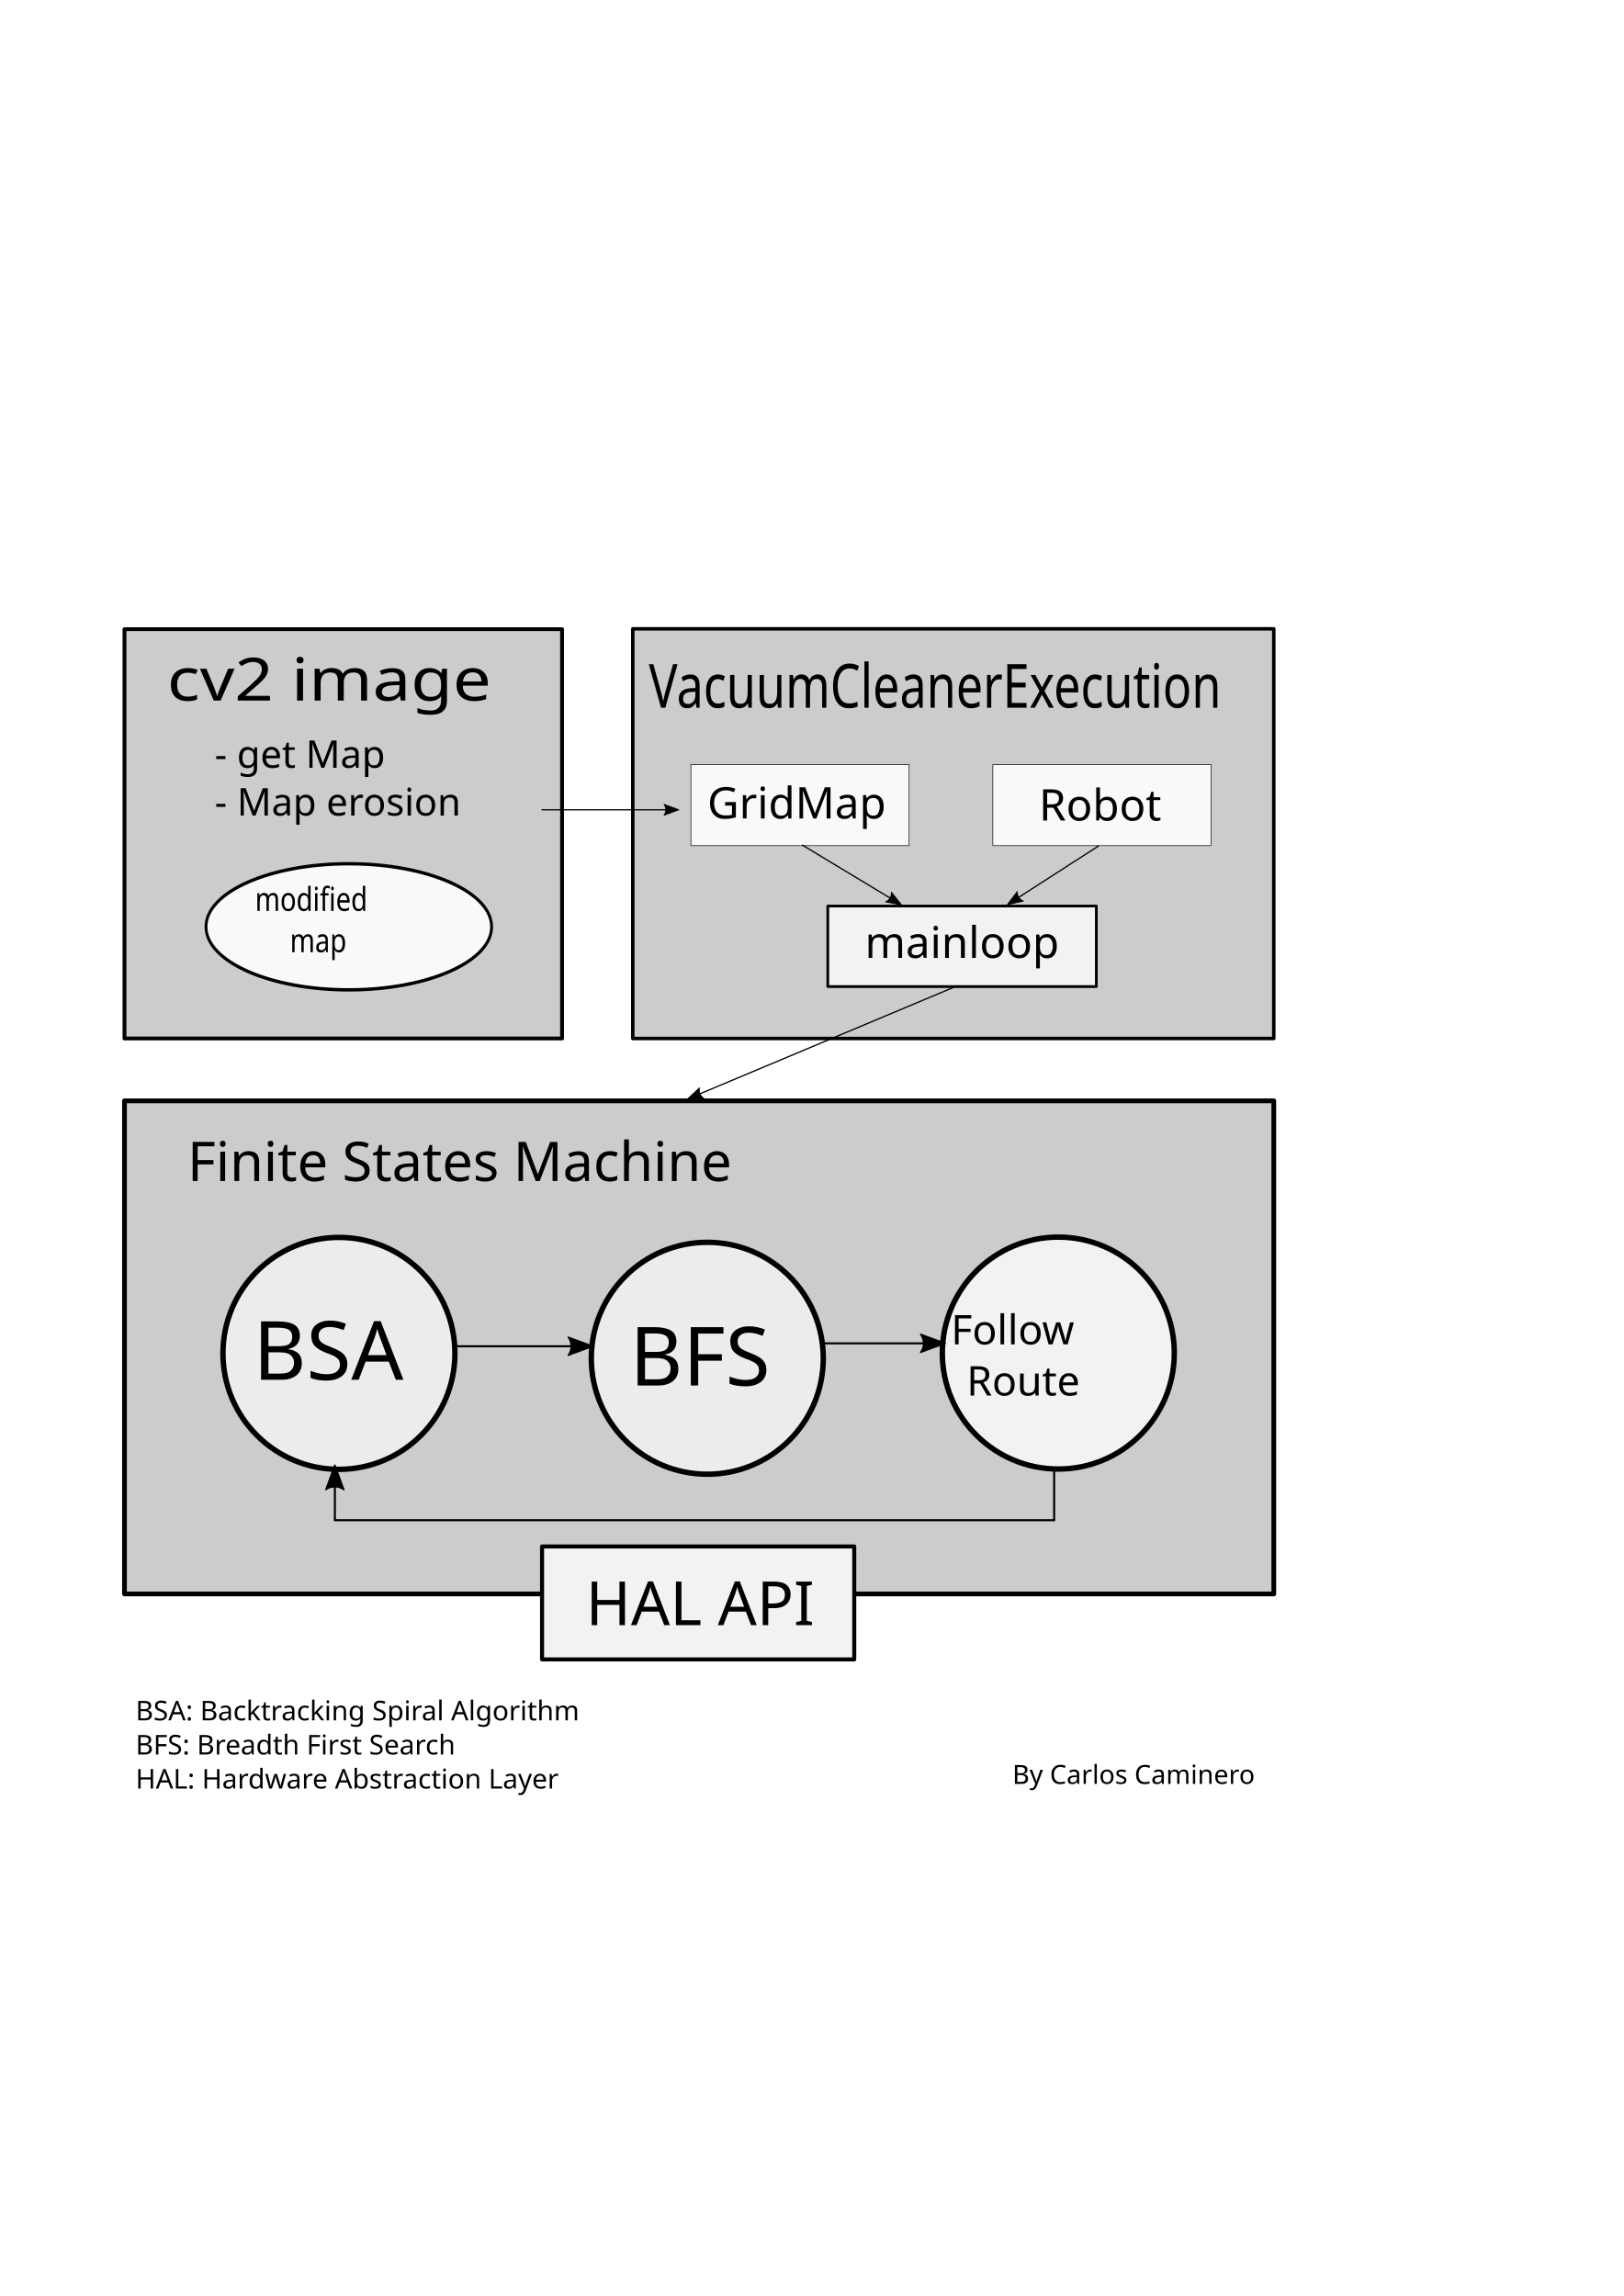
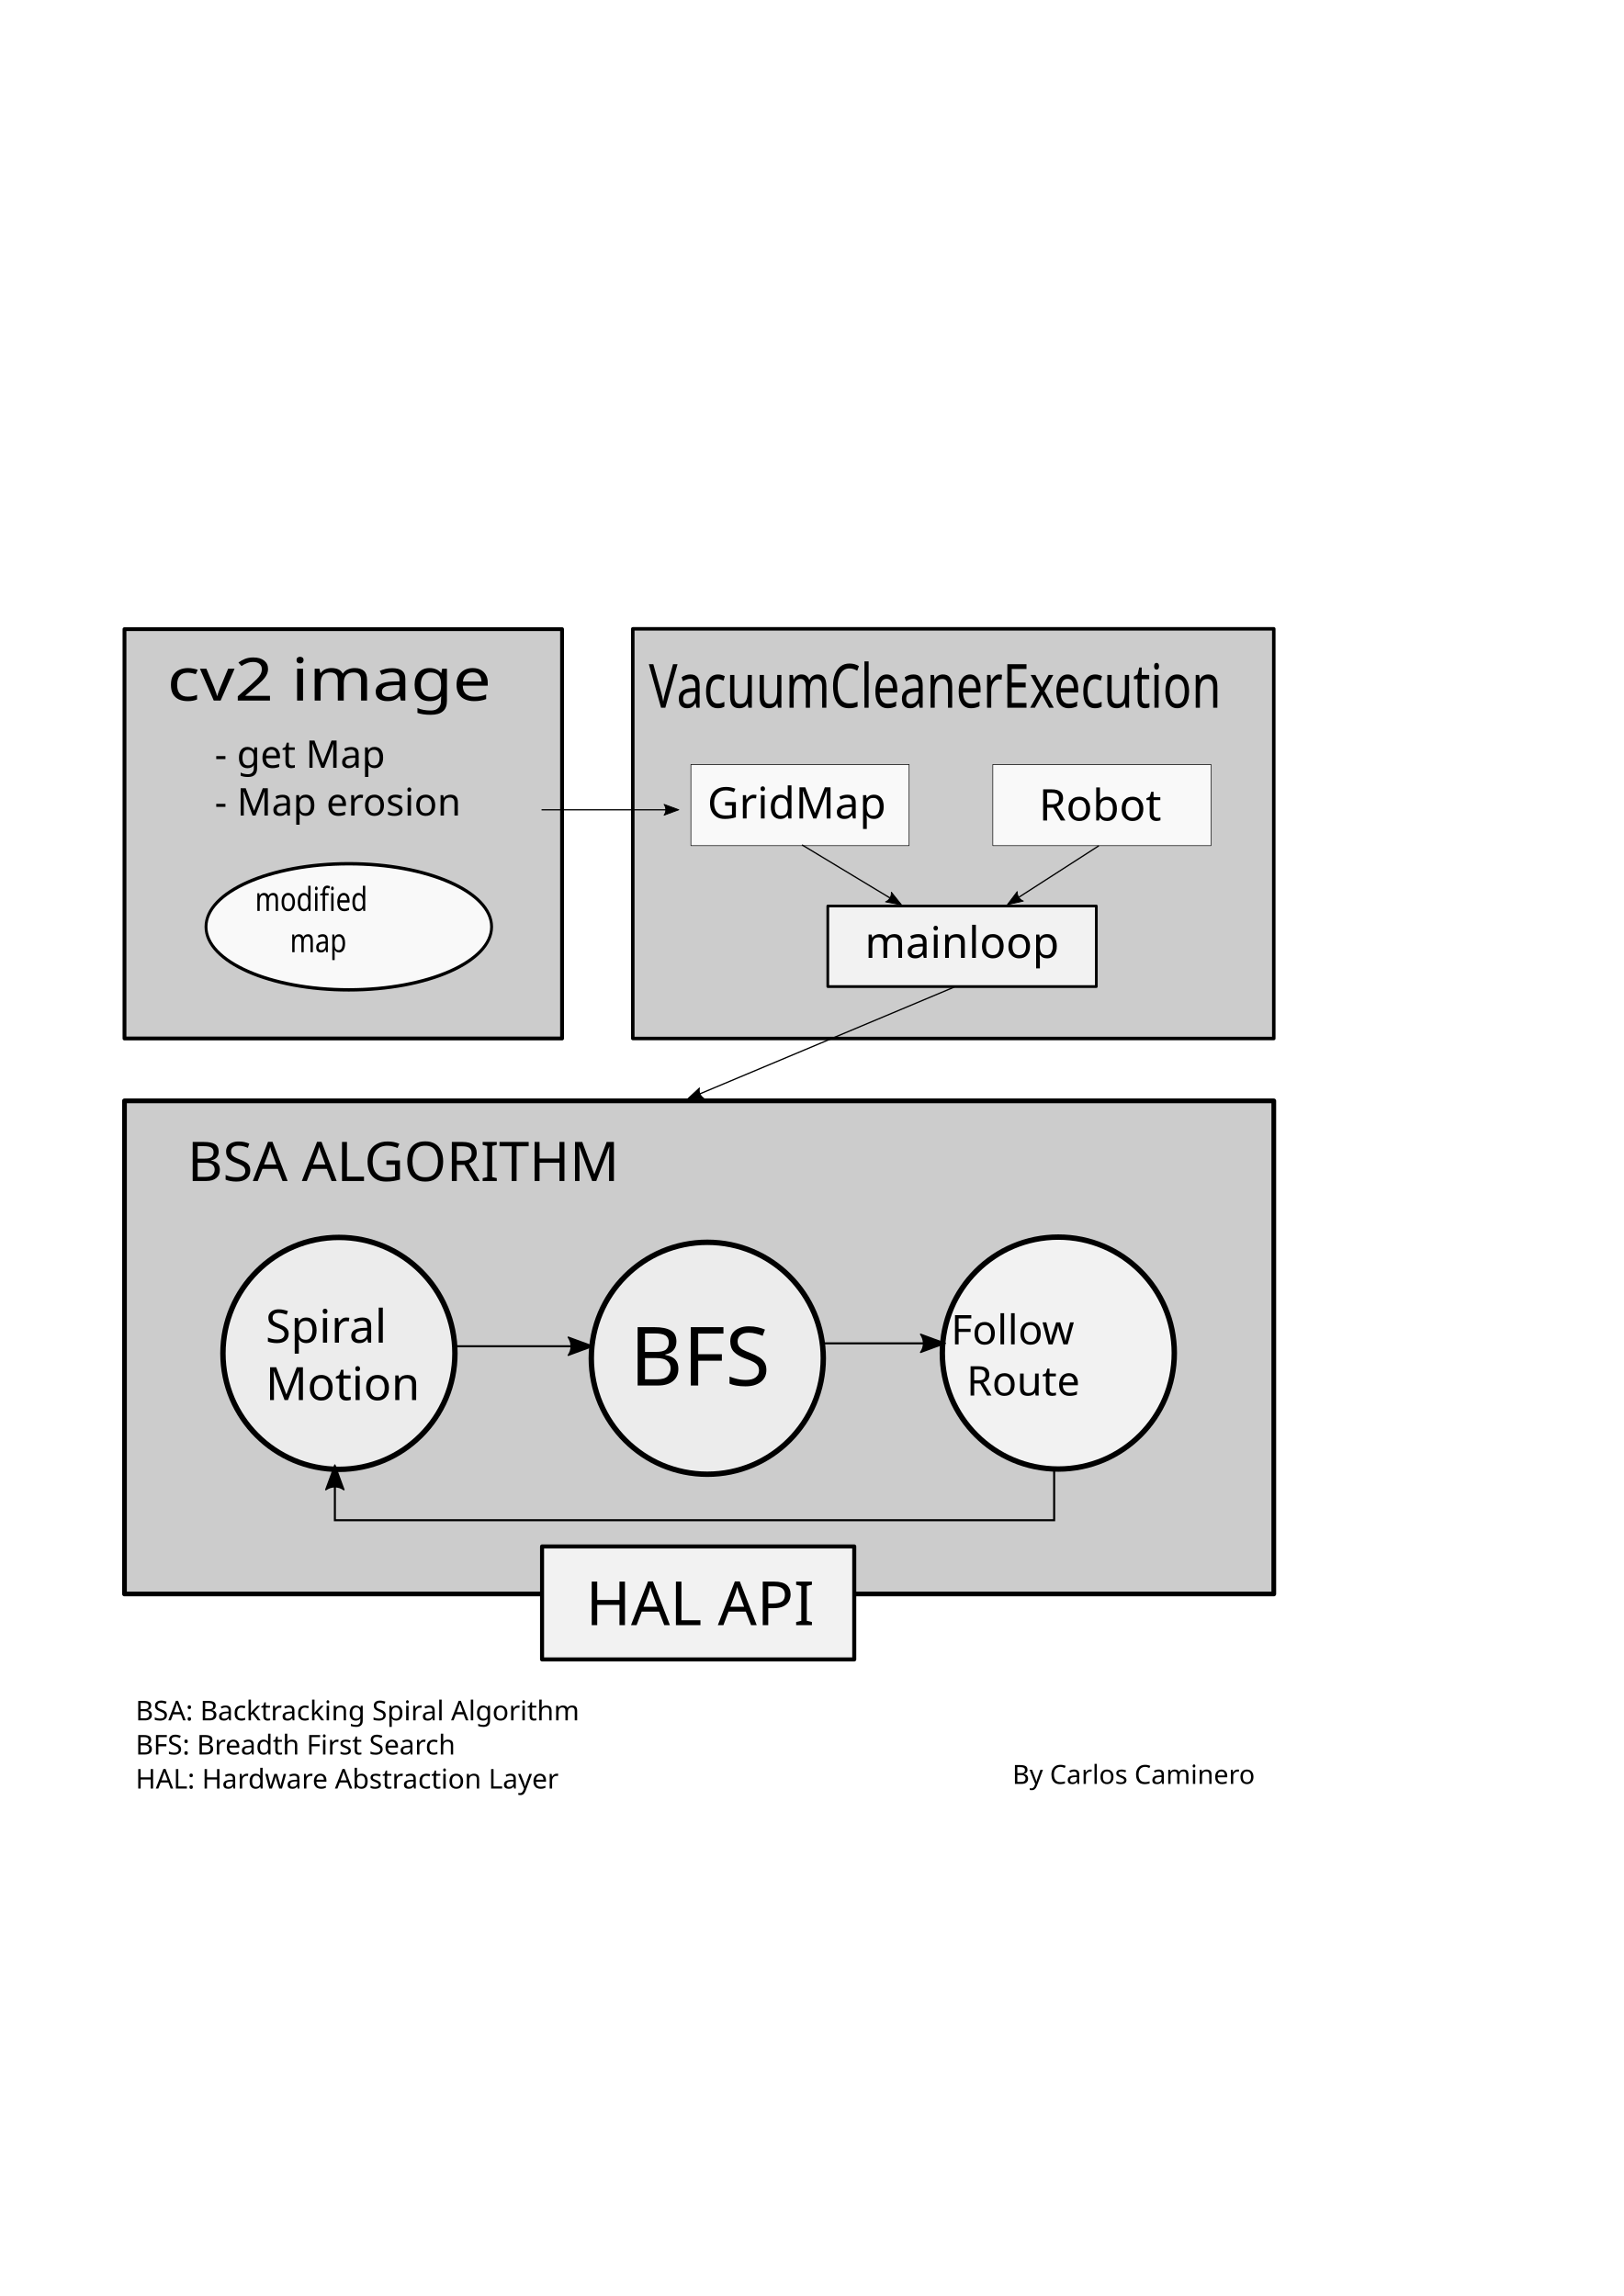
<svg xmlns="http://www.w3.org/2000/svg" width="210mm" height="297mm" viewBox="0 0 210 297" version="1.1" id="svg5">
  <defs id="defs2">
    <marker style="overflow:visible;" id="marker246505" refX="0.0" refY="0.0" orient="auto">
      <path transform="scale(1.1) rotate(180) translate(1,0)" d="M 8.719,4.034 L -2.207,0.016 L 8.719,-4.002 C 6.973,-1.63 6.983,1.616 8.719,4.034 z " style="stroke:context-stroke;fill-rule:evenodd;fill:context-stroke;stroke-width:0.625;stroke-linejoin:round;" id="path246503" />
    </marker>
    <marker style="overflow:visible;" id="marker246493" refX="0.0" refY="0.0" orient="auto">
      <path transform="scale(1.1) rotate(180) translate(1,0)" d="M 8.719,4.034 L -2.207,0.016 L 8.719,-4.002 C 6.973,-1.63 6.983,1.616 8.719,4.034 z " style="stroke:context-stroke;fill-rule:evenodd;fill:context-stroke;stroke-width:0.625;stroke-linejoin:round;" id="path246491" />
    </marker>
    <marker style="overflow:visible;" id="marker246475" refX="0.0" refY="0.0" orient="auto">
      <path transform="scale(1.1) rotate(180) translate(1,0)" d="M 8.719,4.034 L -2.207,0.016 L 8.719,-4.002 C 6.973,-1.63 6.983,1.616 8.719,4.034 z " style="stroke:context-stroke;fill-rule:evenodd;fill:context-stroke;stroke-width:0.625;stroke-linejoin:round;" id="path246473" />
    </marker>
    <marker style="overflow:visible;" id="Arrow2Lend" refX="0.0" refY="0.0" orient="auto">
      <path transform="scale(1.1) rotate(180) translate(1,0)" d="M 8.719,4.034 L -2.207,0.016 L 8.719,-4.002 C 6.973,-1.63 6.983,1.616 8.719,4.034 z " style="stroke:context-stroke;fill-rule:evenodd;fill:context-stroke;stroke-width:0.625;stroke-linejoin:round;" id="path246107" />
    </marker>
    <rect x="179.984" y="194.967" width="209.478" height="45.096" id="rect65807" />
    <rect x="190.289" y="210.356" width="280.693" height="29.158" id="rect20298" />
  </defs>
  <g id="layer1" style="display:inline">
    <rect style="fill:#cccccc;fill-opacity:1;stroke:#000000;stroke-width:0.45;stroke-linecap:round;stroke-linejoin:round;stroke-miterlimit:4;stroke-dasharray:none;paint-order:normal" id="rect872" width="82.902" height="52.989" x="81.842" y="81.344" />
    <text xml:space="preserve" transform="scale(0.2645833)" id="text65805" style="font-size:13.333px;line-height:1.25;font-family:sans-serif;white-space:pre;shape-inside:url(#rect65807)" />
    <g id="g83530" transform="translate(34.7854,1.068778)">
      <rect style="fill:#f9f9f9;fill-opacity:1;stroke:#000000;stroke-width:0.081;stroke-linecap:round;stroke-linejoin:round;stroke-miterlimit:4;stroke-dasharray:none;paint-order:normal" id="rect5464" width="28.221" height="10.507" x="54.572" y="97.816" />
      <text xml:space="preserve" style="font-size:5.644px;line-height:1.25;font-family:sans-serif;stroke-width:0.265" x="56.701" y="104.808" id="text71863">
        <tspan id="tspan71861" style="font-size:5.644px;stroke-width:0.265" x="56.701" y="104.808">GridMap</tspan>
      </text>
    </g>
    <g id="g83535" transform="translate(27.08007,1.068778)">
      <rect style="fill:#f9f9f9;fill-opacity:1;stroke:#000000;stroke-width:0.081;stroke-linecap:round;stroke-linejoin:round;stroke-miterlimit:4;stroke-dasharray:none;paint-order:normal" id="rect75743" width="28.221" height="10.507" x="101.325" y="97.816" />
      <text xml:space="preserve" style="font-size:5.644px;line-height:1.25;font-family:sans-serif;stroke-width:0.265" x="107.288" y="105.068" id="text77683">
        <tspan id="tspan77681" style="font-size:5.644px;stroke-width:0.265" x="107.288" y="105.068">Robot</tspan>
      </text>
    </g>
    <rect style="fill:#f2f2f2;fill-opacity:1;stroke:#000000;stroke-width:0.351;stroke-linecap:round;stroke-linejoin:round;stroke-miterlimit:4;stroke-dasharray:none;paint-order:normal" id="rect102068" width="34.731" height="10.419" x="107.062" y="117.199" />
    <text xml:space="preserve" style="font-size:5.644px;line-height:1.25;font-family:sans-serif;stroke-width:0.265" x="111.857" y="123.907" id="text103266">
      <tspan id="tspan103264" style="font-size:5.644px;stroke-width:0.265" x="111.857" y="123.907">mainloop</tspan>
    </text>
    <text xml:space="preserve" style="font-size:6.978px;line-height:1.25;font-family:sans-serif;stroke-width:0.262" x="94.697" y="81.124" id="text13325" transform="scale(0.8861904,1.128426)">
      <tspan id="tspan13323" style="font-size:6.978px;stroke-width:0.262" x="94.697" y="81.124">VacuumCleanerExecution</tspan>
    </text>
  </g>
  <g id="layer2" style="display:inline">
    <rect style="fill:#cccccc;fill-opacity:1;stroke:#000000;stroke-width:0.497;stroke-linecap:round;stroke-linejoin:round;stroke-miterlimit:4;stroke-dasharray:none;paint-order:normal" id="rect105384" width="56.593" height="52.946" x="16.1" y="81.386" />
    <text xml:space="preserve" style="font-size:4.939px;line-height:1.25;font-family:sans-serif;stroke-width:0.265" x="27.766" y="99.32" id="text108130">
      <tspan id="tspan108128" style="font-size:4.939px;stroke-width:0.265" x="27.766" y="99.32">- get Map</tspan>
      <tspan style="font-size:4.939px;stroke-width:0.265" x="27.766" y="105.494" id="tspan110586">- Map erosion</tspan>
    </text>
    <g id="g124714" transform="matrix(1.009748,0,0,1.178594,6.840613,-17.08033)" style="stroke-width:0.37;stroke-miterlimit:4;stroke-dasharray:none">
      <ellipse style="fill:#f9f9f9;fill-opacity:1;stroke:#000000;stroke-width:0.37;stroke-linecap:round;stroke-linejoin:round;stroke-miterlimit:4;stroke-dasharray:none;paint-order:normal" id="path110692" cx="37.902" cy="116.212" rx="18.29" ry="6.921" />
      <text xml:space="preserve" style="font-size:3.528px;line-height:1.25;font-family:sans-serif;stroke-width:0.37;stroke-miterlimit:4;stroke-dasharray:none" x="38.156" y="111.327" id="text112646" transform="scale(0.972556,1.028218)">
        <tspan style="font-size:3.528px;text-align:center;text-anchor:middle;stroke-width:0.37;stroke-miterlimit:4;stroke-dasharray:none" x="38.156" y="111.327" id="tspan119906">modified</tspan>
        <tspan style="font-size:3.528px;text-align:center;text-anchor:middle;stroke-width:0.37;stroke-miterlimit:4;stroke-dasharray:none" x="38.156" y="115.736" id="tspan223558">map</tspan>
      </text>
    </g>
    <text xml:space="preserve" style="font-size:8.24px;line-height:1.25;font-family:sans-serif;display:inline;stroke-width:0.206" x="20.206" y="96.978" id="text3293" transform="scale(1.070109,0.934484)">
      <tspan id="tspan3291" style="stroke-width:0.206" x="20.206" y="96.978">cv2 image</tspan>
    </text>
  </g>
  <g id="layer3" style="display:inline">
    <rect style="display:inline;opacity:1;fill:#cccccc;fill-opacity:1;stroke:#000000;stroke-width:0.613;stroke-linecap:round;stroke-linejoin:round;stroke-miterlimit:4;stroke-dasharray:none;paint-order:normal" id="rect124964" width="148.644" height="63.784" x="16.1" y="142.402" />
    <text xml:space="preserve" style="font-size:7.056px;line-height:1.25;font-family:sans-serif;stroke-width:0.265" x="24.234" y="152.766" id="text189899">
-       <tspan id="tspan189897" style="font-size:7.056px;stroke-width:0.265" x="24.234" y="152.766">Finite States Machine</tspan>
+       <tspan id="tspan189897" style="font-size:7.056px;stroke-width:0.265" x="24.234" y="152.766">BSA ALGORITHM</tspan>
    </text>
    <g id="g246029" style="display:inline" transform="matrix(0.7456865,0,0,0.7456865,23.71399,53.13889)">
      <rect style="opacity:1;fill:#f2f2f2;fill-opacity:1;stroke:#000000;stroke-width:0.7;stroke-linecap:round;stroke-linejoin:round;stroke-miterlimit:4;stroke-dasharray:none;paint-order:normal" id="rect203938" width="54.147" height="19.595" x="62.214" y="197.004" />
      <text xml:space="preserve" style="font-size:10.583px;line-height:1.25;font-family:sans-serif;stroke-width:0.265" x="69.795" y="210.652" id="text205482">
        <tspan id="tspan205480" style="stroke-width:0.265" x="69.795" y="210.652">HAL API</tspan>
      </text>
    </g>
    <text xml:space="preserve" style="font-size:3.528px;line-height:1.25;font-family:sans-serif;stroke-width:0.265" x="17.535" y="222.54" id="text249818">
      <tspan id="tspan249816" style="font-size:3.528px;stroke-width:0.265" x="17.535" y="222.54">BSA: Backtracking Spiral Algorithm</tspan>
      <tspan style="font-size:3.528px;stroke-width:0.265" x="17.535" y="226.95" id="tspan251348">BFS: Breadth First Search</tspan>
      <tspan style="font-size:3.528px;stroke-width:0.265" x="17.535" y="231.36" id="tspan255412">HAL: Hardware Abstraction Layer</tspan>
    </text>
    <text xml:space="preserve" style="font-size:3.412px;line-height:1.25;font-family:sans-serif;stroke-width:0.085" x="130.936" y="230.758" id="text275040">
      <tspan id="tspan275038" style="stroke-width:0.085" x="130.936" y="230.758">By Carlos Caminero</tspan>
    </text>
  </g>
  <g id="layer4" style="display:inline">
    <g id="g180232" transform="translate(-21.22369,-1.036514)" style="display:inline">
      <circle style="fill:#ececec;fill-opacity:1;stroke:#000000;stroke-width:0.7;stroke-linecap:round;stroke-linejoin:round;stroke-miterlimit:4;stroke-dasharray:none;paint-order:normal" id="path124748" cx="65.059" cy="176.103" r="15.001" />
-       <text xml:space="preserve" style="font-size:10.583px;line-height:1.25;font-family:sans-serif;stroke-width:0.265" x="53.958" y="179.517" id="text129699">
-         <tspan id="tspan129697" style="stroke-width:0.265" x="53.958" y="179.517">BSA</tspan>
+       <text xml:space="preserve" style="font-size:5.946px;line-height:1.25;font-family:sans-serif;stroke-width:0.297" x="55.574" y="174.715" id="text129699">
+         <tspan id="tspan129697" style="font-size:5.946px;stroke-width:0.297" x="55.574" y="174.715">Spiral</tspan>
+         <tspan style="font-size:5.946px;stroke-width:0.297" x="55.574" y="182.147" id="tspan11541">Motion</tspan>
      </text>
    </g>
    <g id="g180238" transform="translate(49.99779,-45.57113)" style="display:inline">
      <circle style="fill:#f2f2f2;fill-opacity:1;stroke:#000000;stroke-width:0.7;stroke-linecap:round;stroke-linejoin:round;stroke-miterlimit:4;stroke-dasharray:none;paint-order:normal" id="circle126385" cx="86.878" cy="220.598" r="15.001" />
      <text xml:space="preserve" style="font-size:5.292px;line-height:1.25;font-family:sans-serif;stroke-width:0.265" x="87.159" y="219.474" id="text143749">
        <tspan style="font-size:5.292px;text-align:center;text-anchor:middle;stroke-width:0.265" x="87.159" y="219.474" id="tspan164701">Follow</tspan>
        <tspan style="font-size:5.292px;text-align:center;text-anchor:middle;stroke-width:0.265" x="87.159" y="226.089" id="tspan154863">Route</tspan>
      </text>
    </g>
    <g id="g183703" transform="translate(-27.08723,1.85772)">
      <circle style="display:inline;fill:#ececec;fill-opacity:1;stroke:#000000;stroke-width:0.7;stroke-linecap:round;stroke-linejoin:round;stroke-miterlimit:4;stroke-dasharray:none;paint-order:normal" id="circle126383" cx="118.565" cy="173.841" r="15.001" />
      <text xml:space="preserve" style="font-size:10.583px;line-height:1.25;font-family:sans-serif;stroke-width:0.265" x="108.525" y="177.364" id="text182244">
        <tspan id="tspan182242" style="stroke-width:0.265" x="108.525" y="177.364">BFS</tspan>
      </text>
    </g>
  </g>
  <g id="layer5" style="display:inline">
    <path style="fill:none;stroke:#000000;stroke-width:0.159;stroke-linecap:butt;stroke-linejoin:miter;stroke-miterlimit:4;stroke-dasharray:none;stroke-opacity:1;marker-end:url(#Arrow2Lend)" d="M 70.04,104.752 H 87.585" id="path246084" />
    <path style="display:inline;fill:none;stroke:#000000;stroke-width:0.165;stroke-linecap:butt;stroke-linejoin:miter;stroke-miterlimit:4;stroke-dasharray:none;stroke-opacity:1;marker-end:url(#marker246475)" d="m 103.725,109.288 12.694,7.661" id="path246471" />
    <path style="display:inline;fill:none;stroke:#000000;stroke-width:0.165;stroke-linecap:butt;stroke-linejoin:miter;stroke-miterlimit:4;stroke-dasharray:none;stroke-opacity:1;marker-end:url(#marker246493)" d="m 142.116,109.405 -11.644,7.494" id="path246489" />
    <path style="display:inline;fill:none;stroke:#000000;stroke-width:0.165;stroke-linecap:butt;stroke-linejoin:miter;stroke-miterlimit:4;stroke-dasharray:none;stroke-opacity:1;marker-end:url(#marker246505)" d="m 123.412,127.686 -34.295,14.393" id="path246501" />
    <path style="fill:none;stroke:#000000;stroke-width:0.265;stroke-linecap:butt;stroke-linejoin:miter;stroke-miterlimit:4;stroke-dasharray:none;stroke-opacity:1;marker-end:url(#Arrow2Lend)" d="M 58.824,174.147 H 76.328" id="path246802" />
    <path style="fill:none;stroke:#000000;stroke-width:0.265px;stroke-linecap:butt;stroke-linejoin:miter;stroke-opacity:1;marker-end:url(#Arrow2Lend)" d="M 106.543,173.769 H 121.901" id="path246804" />
    <path style="fill:none;stroke:#000000;stroke-width:0.265px;stroke-linecap:butt;stroke-linejoin:miter;stroke-opacity:1;marker-end:url(#Arrow2Lend)" d="m 136.338,190.003 v 6.646 H 43.312 v -6.782" id="path246808" />
  </g>
</svg>
